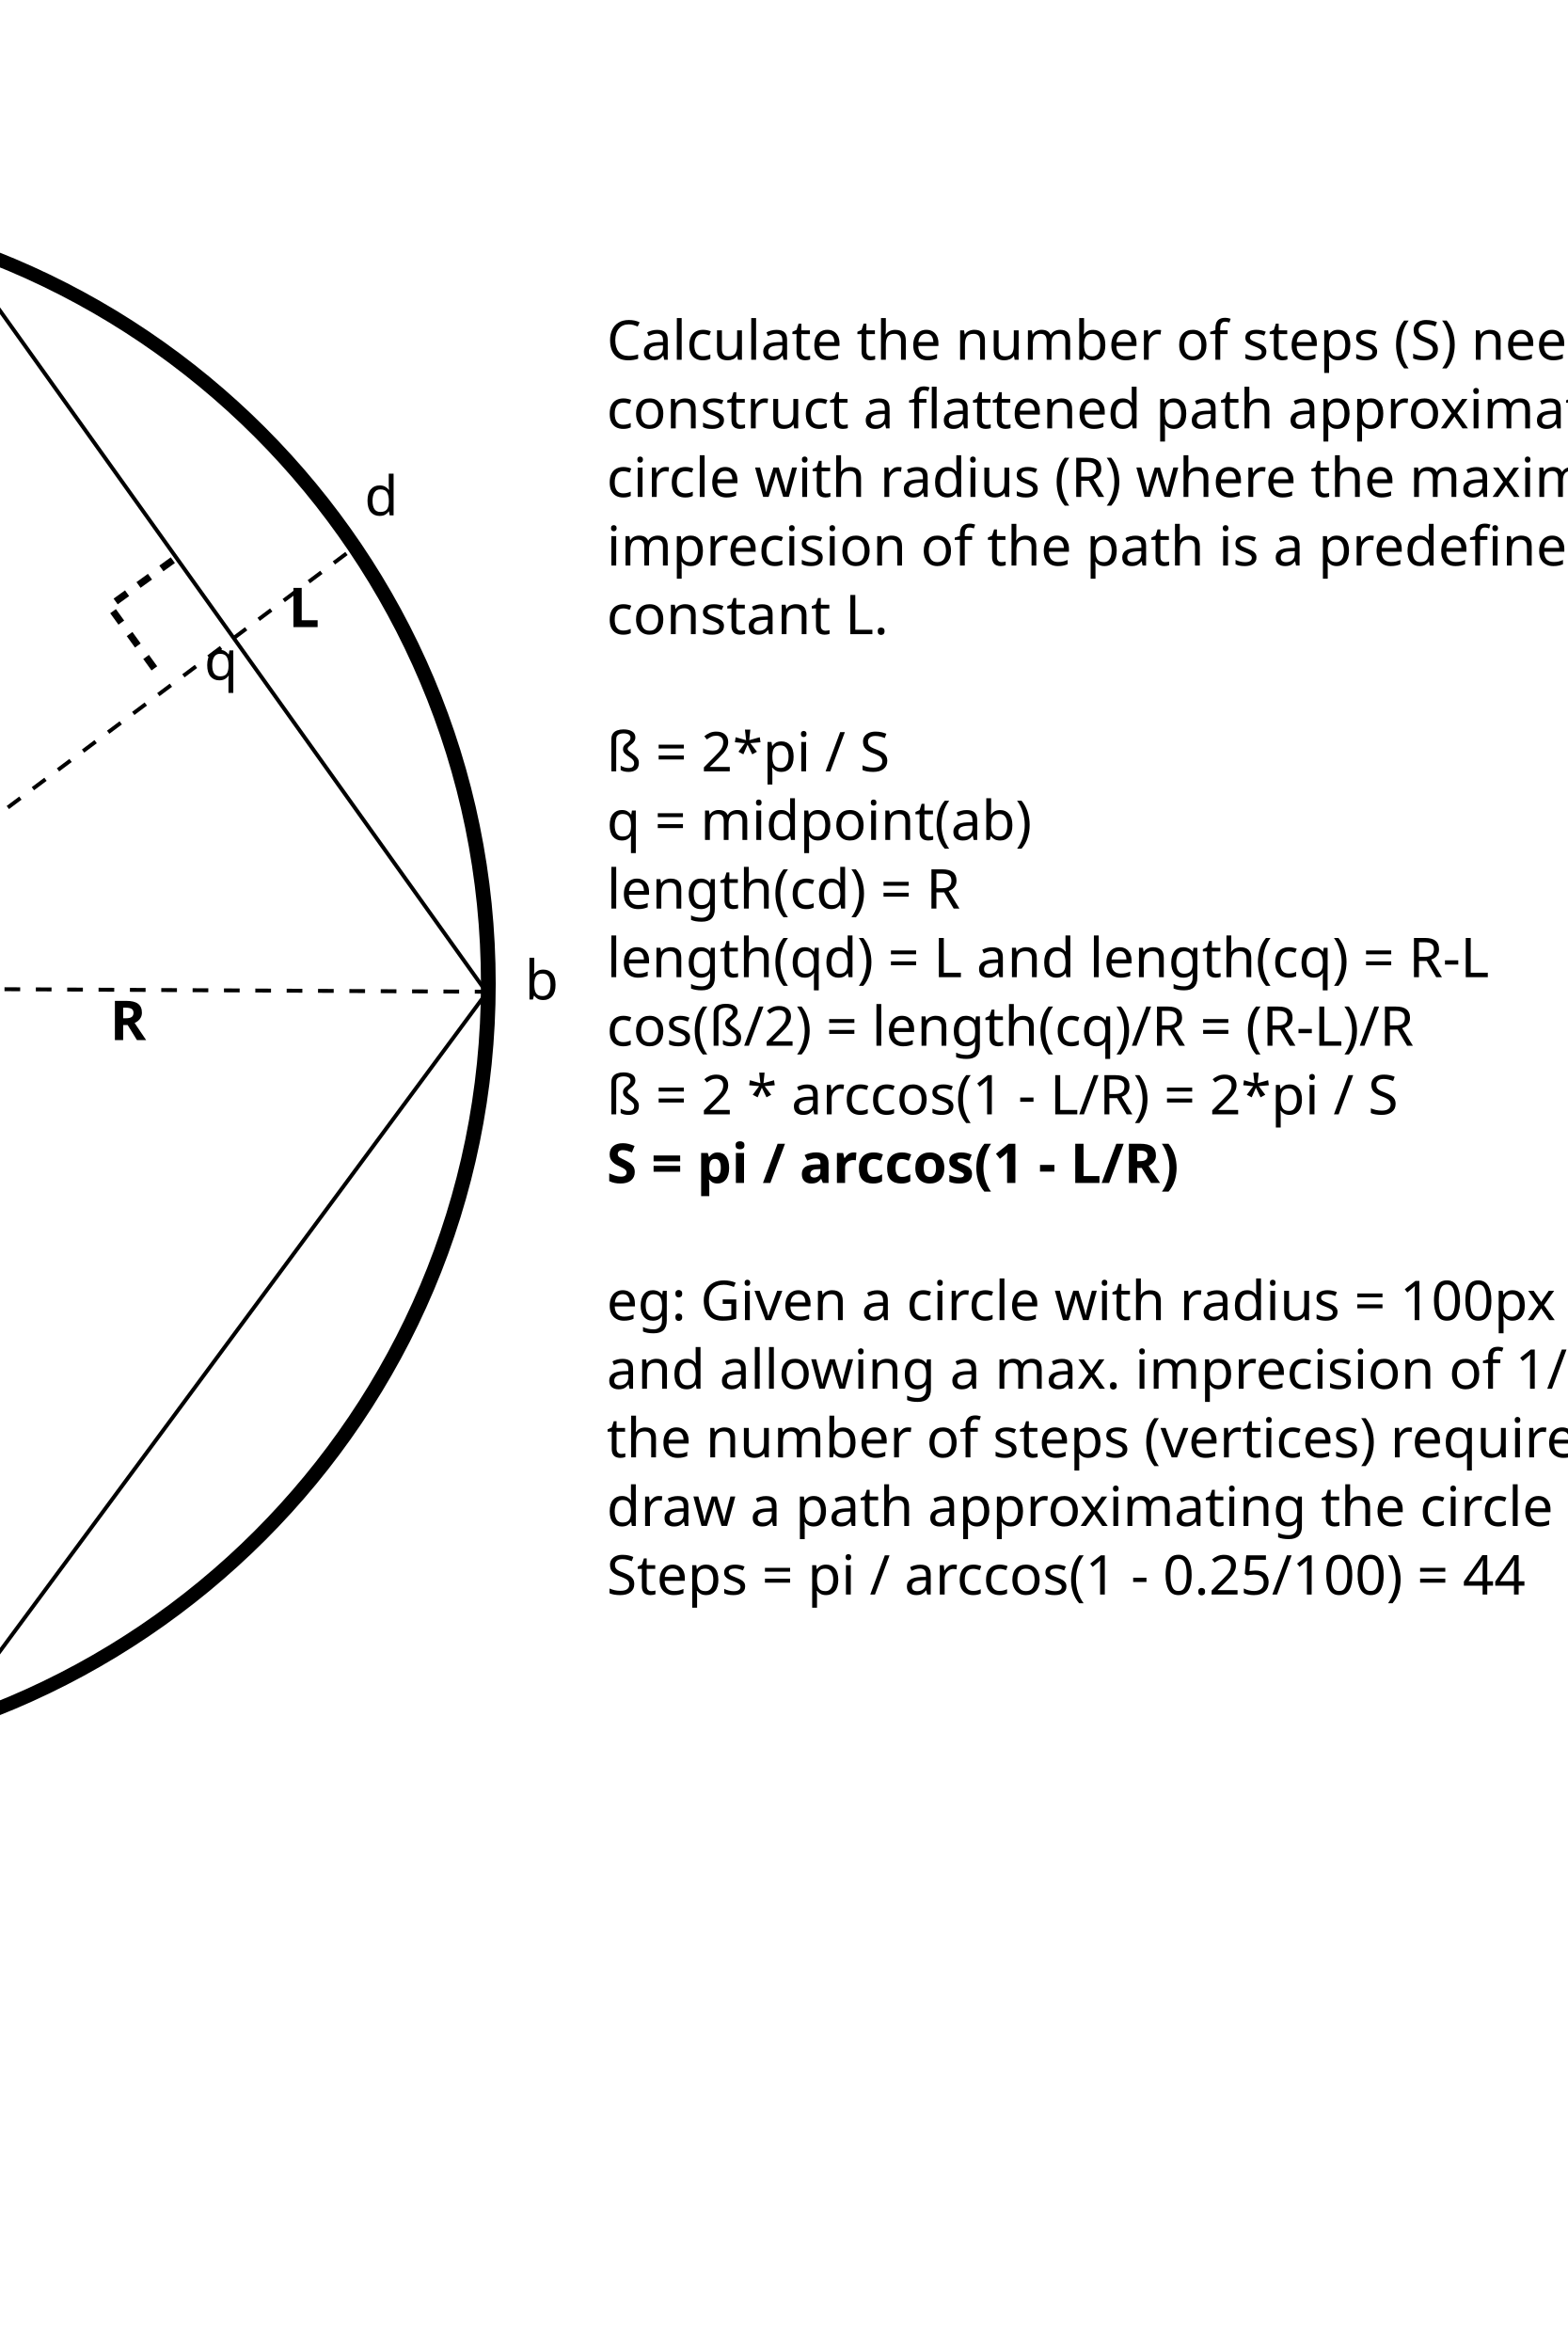
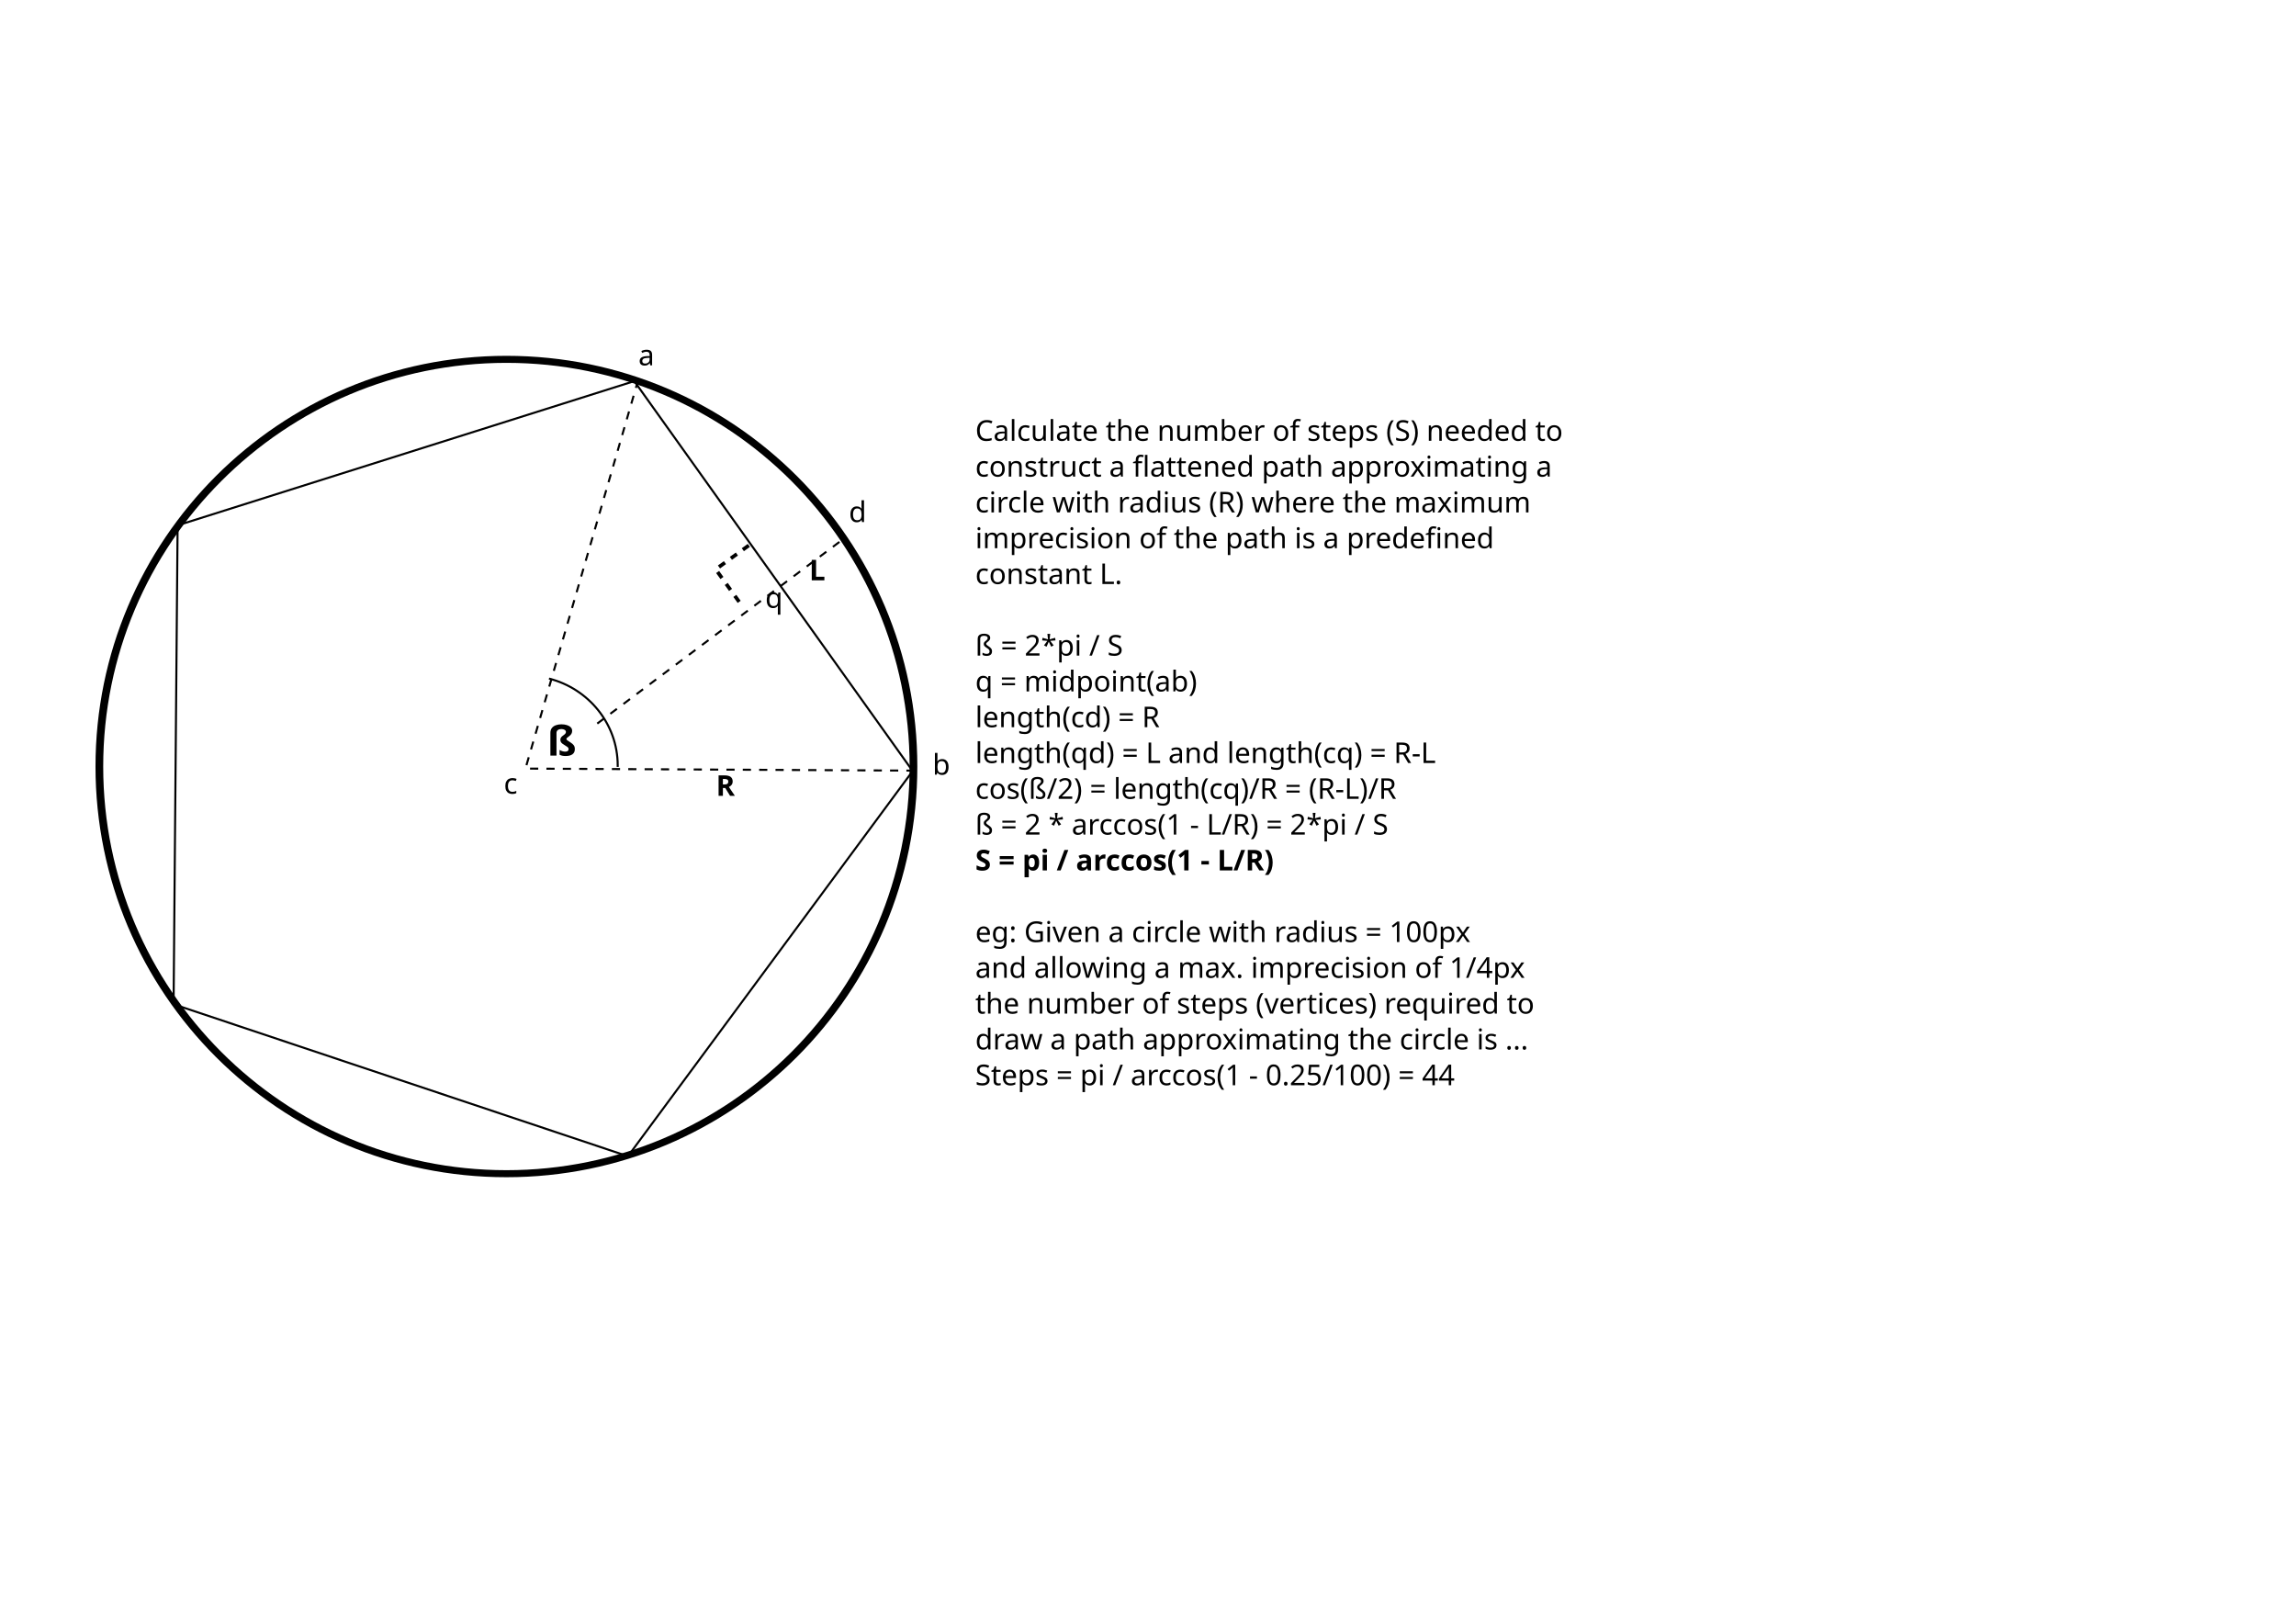
- <svg xmlns="http://www.w3.org/2000/svg" version="1.1" viewBox="0 0 400 600">
-   <g stroke="#000" fill="none">
-     <path style="color:#000000" d="m513.5 810.4a185.3 203.1 0 1 1 -370.6 0 185.3 203.1 0 1 1 370.6 0z" transform="matrix(1.074 0 0 .98 -426.9 -543.2)" stroke-width="3.509" />
-     <g>
-       <path transform="translate(-295.0,-530.9)" d="m280 972.4-222.13-74.3 1.96-234.1 223.27-70.5 136.1 190.6z" />
-       <path style="color:#000000" d="m-30 230 120-90" stroke-dasharray="4, 4" />
-       <path style="color:#000000" d="m-10 62.08-55.1 189.92l190.8 1" stroke-dasharray="4, 4" />
+ <svg xmlns="http://www.w3.org/2000/svg" version="1.1" viewBox="0 0 1122.52 793.701" id="svg96" width="297mm" height="210mm">
+   <defs id="defs100" />
+   <g id="g12" style="fill:none;stroke:#000000" transform="translate(322,123.7008)">
+     <path style="color:#000000;stroke-width:3.509" d="m 513.5,810.4 a 185.3,203.1 0 1 1 -370.6,0 185.3,203.1 0 1 1 370.6,0 z" transform="matrix(1.074,0,0,0.98,-426.9,-543.2)" id="path2" />
+     <g id="g10">
+       <path transform="translate(-295,-530.9)" d="M 280,972.4 57.87,898.1 59.83,664 283.1,593.5 419.2,784.1 Z" id="path4" />
+       <path style="color:#000000;stroke-dasharray:4, 4" d="M -30,230 90,140" id="path6" />
+       <path style="color:#000000;stroke-dasharray:4, 4" d="M -10,62.08 -65.1,252 l 190.8,1" id="path8" />
    </g>
  </g>
-   <g font-size="14px" font-family="Tahoma" fill="#000000">
-     <text style="letter-spacing:0px;block-progression:tb;text-indent:0;word-spacing:0px;color:#000000;text-transform:none" xml:space="preserve" line-height="125%" y="264.274" x="-75.704">
-       <tspan x="-75.704" y="264.274">c</tspan>
+   <g font-size="14px" id="g34" style="font-size:14px;font-family:Tahoma;fill:#000000" transform="translate(322,123.7008)">
+     <text style="color:#000000;line-height:125%;text-indent:0;letter-spacing:0px;word-spacing:0px;text-transform:none" xml:space="preserve" line-height="125%" y="264.274" x="-75.704" id="text16">
+       <tspan x="-75.704" y="264.274" id="tspan14">c</tspan>
    </text>
-     <text style="letter-spacing:0px;block-progression:tb;text-indent:0;word-spacing:0px;color:#000000;text-transform:none" xml:space="preserve" line-height="125%" y="54.874" x="-9.904">
-       <tspan x="-9.904" y="54.874">a</tspan>
+     <text style="color:#000000;line-height:125%;text-indent:0;letter-spacing:0px;word-spacing:0px;text-transform:none" xml:space="preserve" line-height="125%" y="54.874" x="-9.904" id="text20">
+       <tspan x="-9.904" y="54.874" id="tspan18">a</tspan>
    </text>
-     <text style="letter-spacing:0px;block-progression:tb;text-indent:0;word-spacing:0px;color:#000000;text-transform:none" xml:space="preserve" line-height="125%" y="254.974" x="133.904">
-       <tspan x="133.904" y="254.974">b</tspan>
+     <text style="color:#000000;line-height:125%;text-indent:0;letter-spacing:0px;word-spacing:0px;text-transform:none" xml:space="preserve" line-height="125%" y="254.974" x="133.904" id="text24">
+       <tspan x="133.904" y="254.974" id="tspan22">b</tspan>
    </text>
-     <text style="letter-spacing:0px;block-progression:tb;text-indent:0;word-spacing:0px;color:#000000;text-transform:none" xml:space="preserve" line-height="125%" y="131.474" x="93.004">
-       <tspan x="93.004" y="131.474">d</tspan>
+     <text style="color:#000000;line-height:125%;text-indent:0;letter-spacing:0px;word-spacing:0px;text-transform:none" xml:space="preserve" line-height="125%" y="131.474" x="93.004" id="text28">
+       <tspan x="93.004" y="131.474" id="tspan26">d</tspan>
    </text>
-     <text style="letter-spacing:0px;block-progression:tb;text-indent:0;word-spacing:0px;color:#000000;text-transform:none" xml:space="preserve" line-height="125%" y="173.415" x="52.104">
-       <tspan x="52.104" y="173.415">q</tspan>
+     <text style="color:#000000;line-height:125%;text-indent:0;letter-spacing:0px;word-spacing:0px;text-transform:none" xml:space="preserve" line-height="125%" y="173.415" x="52.104" id="text32">
+       <tspan x="52.104" y="173.415" id="tspan30">q</tspan>
    </text>
  </g>
-   <g>
-     <path style="color:#000000" d="m-20 251.2v-0.7c0-20.4-14.3-37.6-33.6-42.5" stroke="#000" fill="none" />
-     <text style="letter-spacing:0px;block-progression:tb;text-indent:0;word-spacing:0px;color:#000000;text-transform:none" font-family="Tahoma" xml:space="preserve" font-size="20px" line-height="125%" y="245.657" x="-54.476" fill="#000000">
-       <tspan y="245.657" x="-54.476" font-weight="bold">ß</tspan>
+   <g id="g44" transform="translate(322,123.7008)">
+     <path style="color:#000000;fill:none;stroke:#000000" d="m -20,251.2 v -0.7 c 0,-20.4 -14.3,-37.6 -33.6,-42.5" id="path36" />
+     <text style="color:#000000;font-size:20px;line-height:125%;font-family:Tahoma;text-indent:0;letter-spacing:0px;word-spacing:0px;text-transform:none;fill:#000000" xml:space="preserve" font-size="20px" line-height="125%" y="245.657" x="-54.476" id="text40">
+       <tspan y="245.657" x="-54.476" font-weight="bold" id="tspan38" style="font-weight:bold">ß</tspan>
    </text>
-     <path style="color:#000000" d="m44.1 142.9-16.2 11.7 11.7 16.2" stroke="#000" stroke-dasharray="3.6, 3.6" stroke-width="1.8" fill="none" />
+     <path style="color:#000000;fill:none;stroke:#000000;stroke-width:1.8;stroke-dasharray:3.6, 3.6" d="m 44.1,142.9 -16.2,11.7 11.7,16.2" id="path42" />
  </g>
-   <g font-size="14px" font-family="Tahoma" fill="#000000">
-     <text style="letter-spacing:0px;block-progression:tb;text-indent:0;word-spacing:0px;color:#000000;text-transform:none" xml:space="preserve" line-height="125%" y="91.774" x="154.804">
-       <tspan x="154.804" y="91.774">Calculate the number of steps (S) needed to </tspan>
-       <tspan x="154.804" y="109.274">construct a flattened path approximating a</tspan>
-       <tspan x="154.804" y="126.774">circle with radius (R) where the maximum </tspan>
-       <tspan x="154.804" y="144.274">imprecision of the path is a predefined </tspan>
-       <tspan x="154.804" y="161.774">constant L.</tspan>
-       <tspan x="154.804" y="179.274" />
-       <tspan x="154.804" y="196.774">ß = 2*pi / S</tspan>
-       <tspan x="154.804" y="214.274">q = midpoint(ab)</tspan>
-       <tspan x="154.804" y="231.774">length(cd) = R </tspan>
-       <tspan x="154.804" y="249.274">length(qd) = L and length(cq) = R-L</tspan>
-       <tspan x="154.804" y="266.774">cos(ß/2) = length(cq)/R = (R-L)/R</tspan>
-       <tspan x="154.804" y="284.274">ß = 2 * arccos(1 - L/R) = 2*pi / S</tspan>
-       <tspan y="301.774" x="154.804" font-weight="bold">S = pi / arccos(1 - L/R)</tspan>
-       <tspan x="154.804" y="319.274" />
-       <tspan x="154.804" y="336.774">eg: Given a circle with radius = 100px </tspan>
-       <tspan x="154.804" y="354.274">and allowing a max. imprecision of 1/4px</tspan>
-       <tspan x="154.804" y="371.774">the number of steps (vertices) required to </tspan>
-       <tspan x="154.804" y="389.274">draw a path approximating the circle is ...</tspan>
-       <tspan x="154.804" y="406.774">Steps = pi / arccos(1 - 0.25/100) = 44</tspan>
+   <g font-size="14px" id="g94" style="font-size:14px;font-family:Tahoma;fill:#000000" transform="translate(322,123.7008)">
+     <text style="color:#000000;line-height:125%;text-indent:0;letter-spacing:0px;word-spacing:0px;text-transform:none" xml:space="preserve" line-height="125%" y="91.774" x="154.804" id="text84">
+       <tspan x="154.804" y="91.774" id="tspan46">Calculate the number of steps (S) needed to </tspan>
+       <tspan x="154.804" y="109.274" id="tspan48">construct a flattened path approximating a</tspan>
+       <tspan x="154.804" y="126.774" id="tspan50">circle with radius (R) where the maximum </tspan>
+       <tspan x="154.804" y="144.274" id="tspan52">imprecision of the path is a predefined </tspan>
+       <tspan x="154.804" y="161.774" id="tspan54">constant L.</tspan>
+       <tspan x="154.804" y="179.274" id="tspan56" />
+       <tspan x="154.804" y="196.774" id="tspan58">ß = 2*pi / S</tspan>
+       <tspan x="154.804" y="214.274" id="tspan60">q = midpoint(ab)</tspan>
+       <tspan x="154.804" y="231.774" id="tspan62">length(cd) = R </tspan>
+       <tspan x="154.804" y="249.274" id="tspan64">length(qd) = L and length(cq) = R-L</tspan>
+       <tspan x="154.804" y="266.774" id="tspan66">cos(ß/2) = length(cq)/R = (R-L)/R</tspan>
+       <tspan x="154.804" y="284.274" id="tspan68">ß = 2 * arccos(1 - L/R) = 2*pi / S</tspan>
+       <tspan y="301.774" x="154.804" font-weight="bold" id="tspan70" style="font-weight:bold">S = pi / arccos(1 - L/R)</tspan>
+       <tspan x="154.804" y="319.274" id="tspan72" />
+       <tspan x="154.804" y="336.774" id="tspan74">eg: Given a circle with radius = 100px </tspan>
+       <tspan x="154.804" y="354.274" id="tspan76">and allowing a max. imprecision of 1/4px</tspan>
+       <tspan x="154.804" y="371.774" id="tspan78">the number of steps (vertices) required to </tspan>
+       <tspan x="154.804" y="389.274" id="tspan80">draw a path approximating the circle is ...</tspan>
+       <tspan x="154.804" y="406.774" id="tspan82">Steps = pi / arccos(1 - 0.25/100) = 44</tspan>
    </text>
-     <text style="letter-spacing:0px;block-progression:tb;text-indent:0;word-spacing:0px;color:#000000;text-transform:none" xml:space="preserve" line-height="125%" y="159.974" x="73.604">
-       <tspan y="159.974" x="73.604" font-weight="bold">L</tspan>
+     <text style="color:#000000;line-height:125%;text-indent:0;letter-spacing:0px;word-spacing:0px;text-transform:none" xml:space="preserve" line-height="125%" y="159.974" x="73.604" id="text88">
+       <tspan y="159.974" x="73.604" font-weight="bold" id="tspan86" style="font-weight:bold">L</tspan>
    </text>
-     <text style="letter-spacing:0px;block-progression:tb;text-indent:0;word-spacing:0px;color:#000000;text-transform:none" xml:space="preserve" line-height="125%" y="265.325" x="28.052">
-       <tspan y="265.325" x="28.052" font-weight="bold">R</tspan>
+     <text style="color:#000000;line-height:125%;text-indent:0;letter-spacing:0px;word-spacing:0px;text-transform:none" xml:space="preserve" line-height="125%" y="265.325" x="28.052" id="text92">
+       <tspan y="265.325" x="28.052" font-weight="bold" id="tspan90" style="font-weight:bold">R</tspan>
    </text>
  </g>
</svg>
